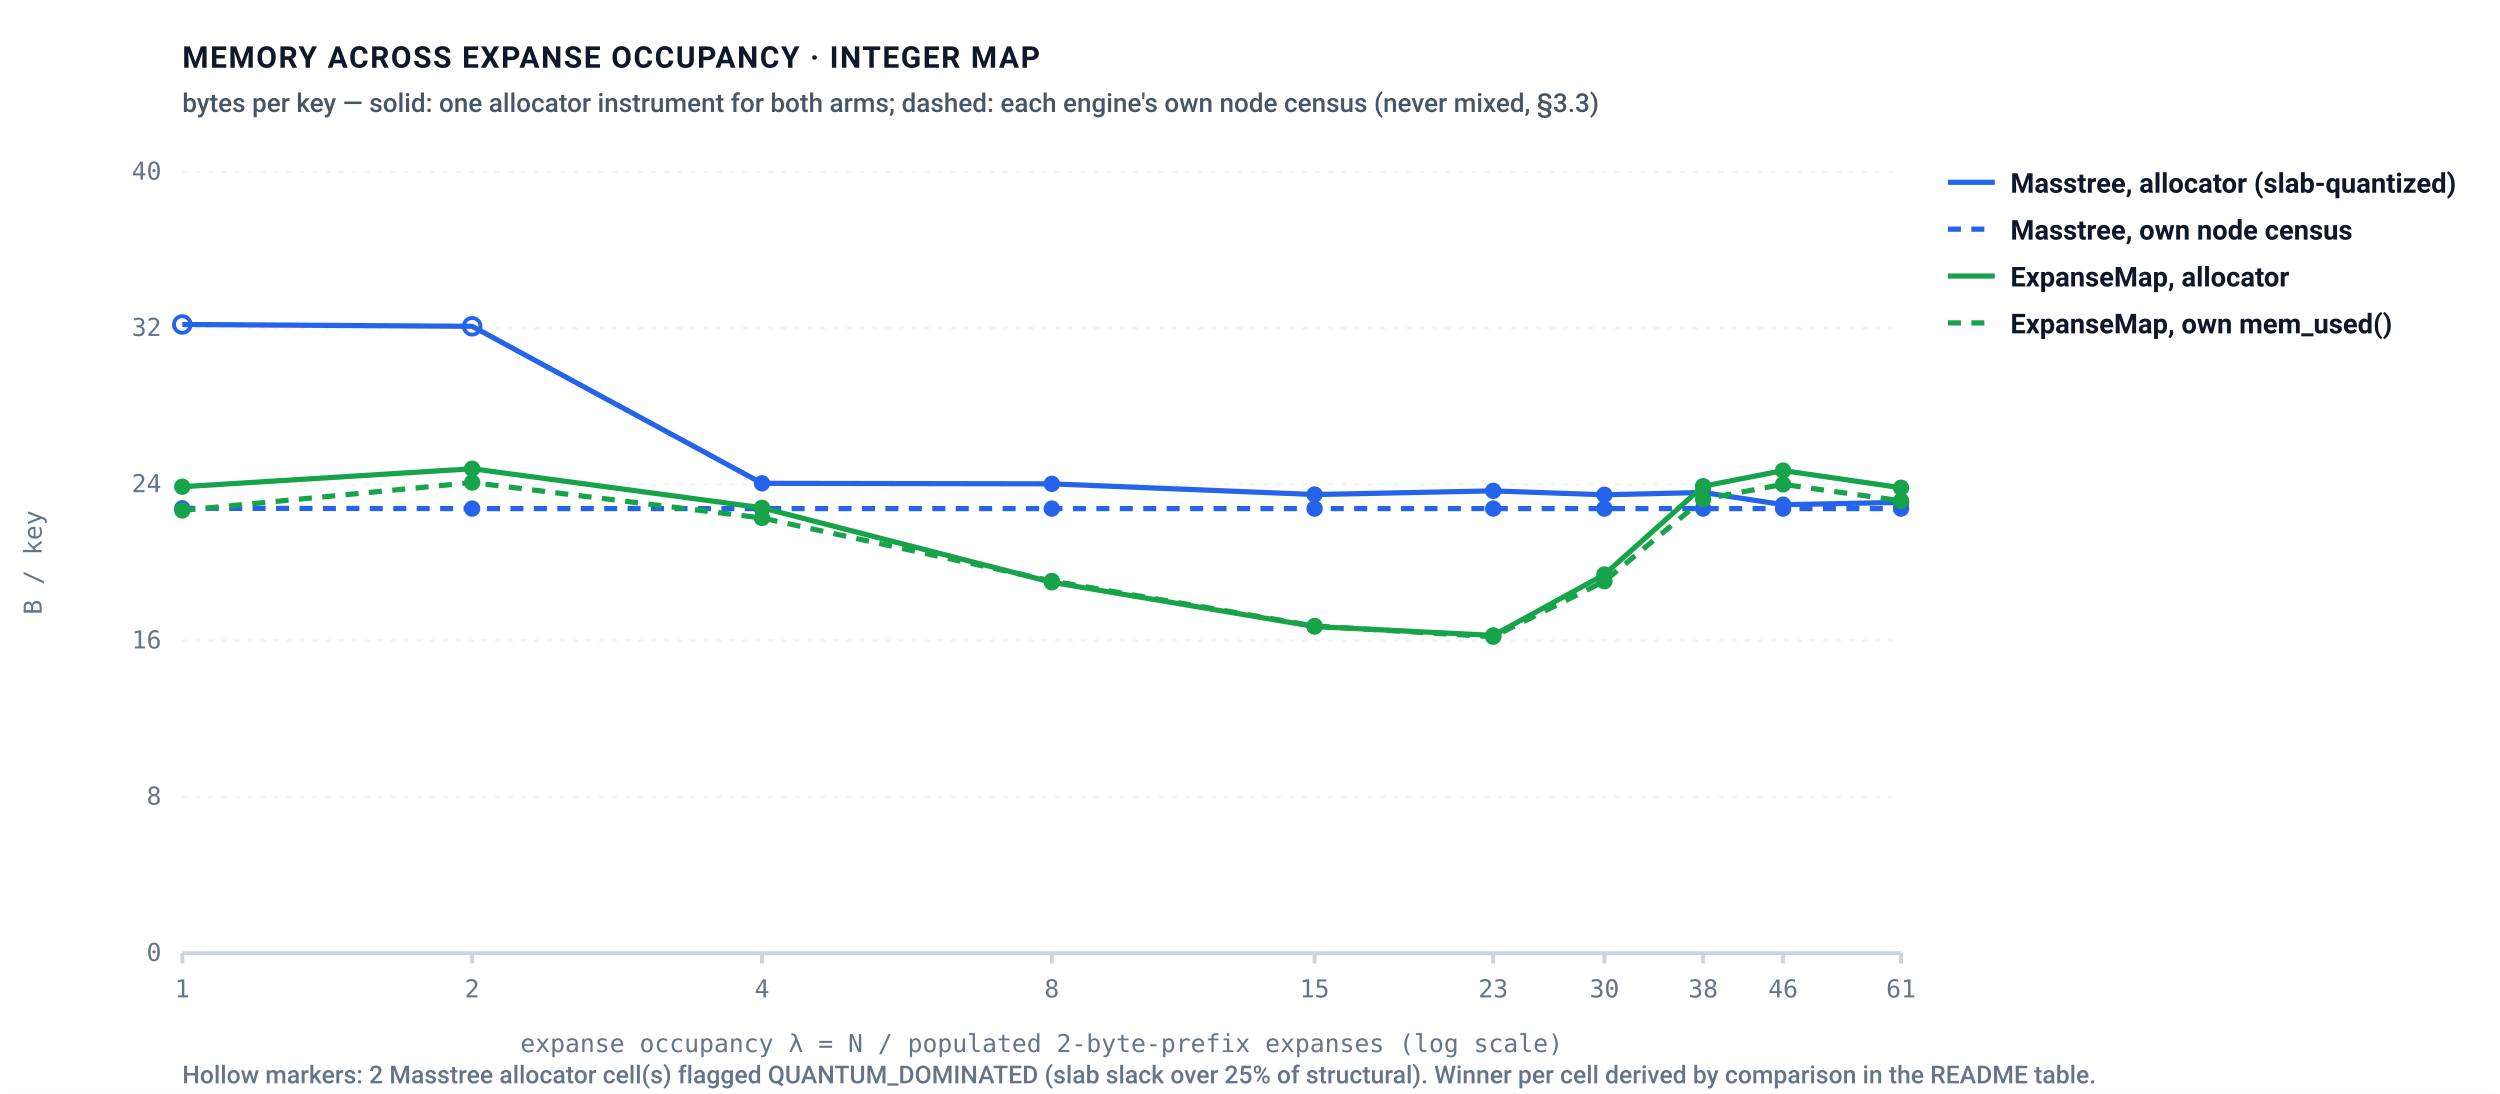
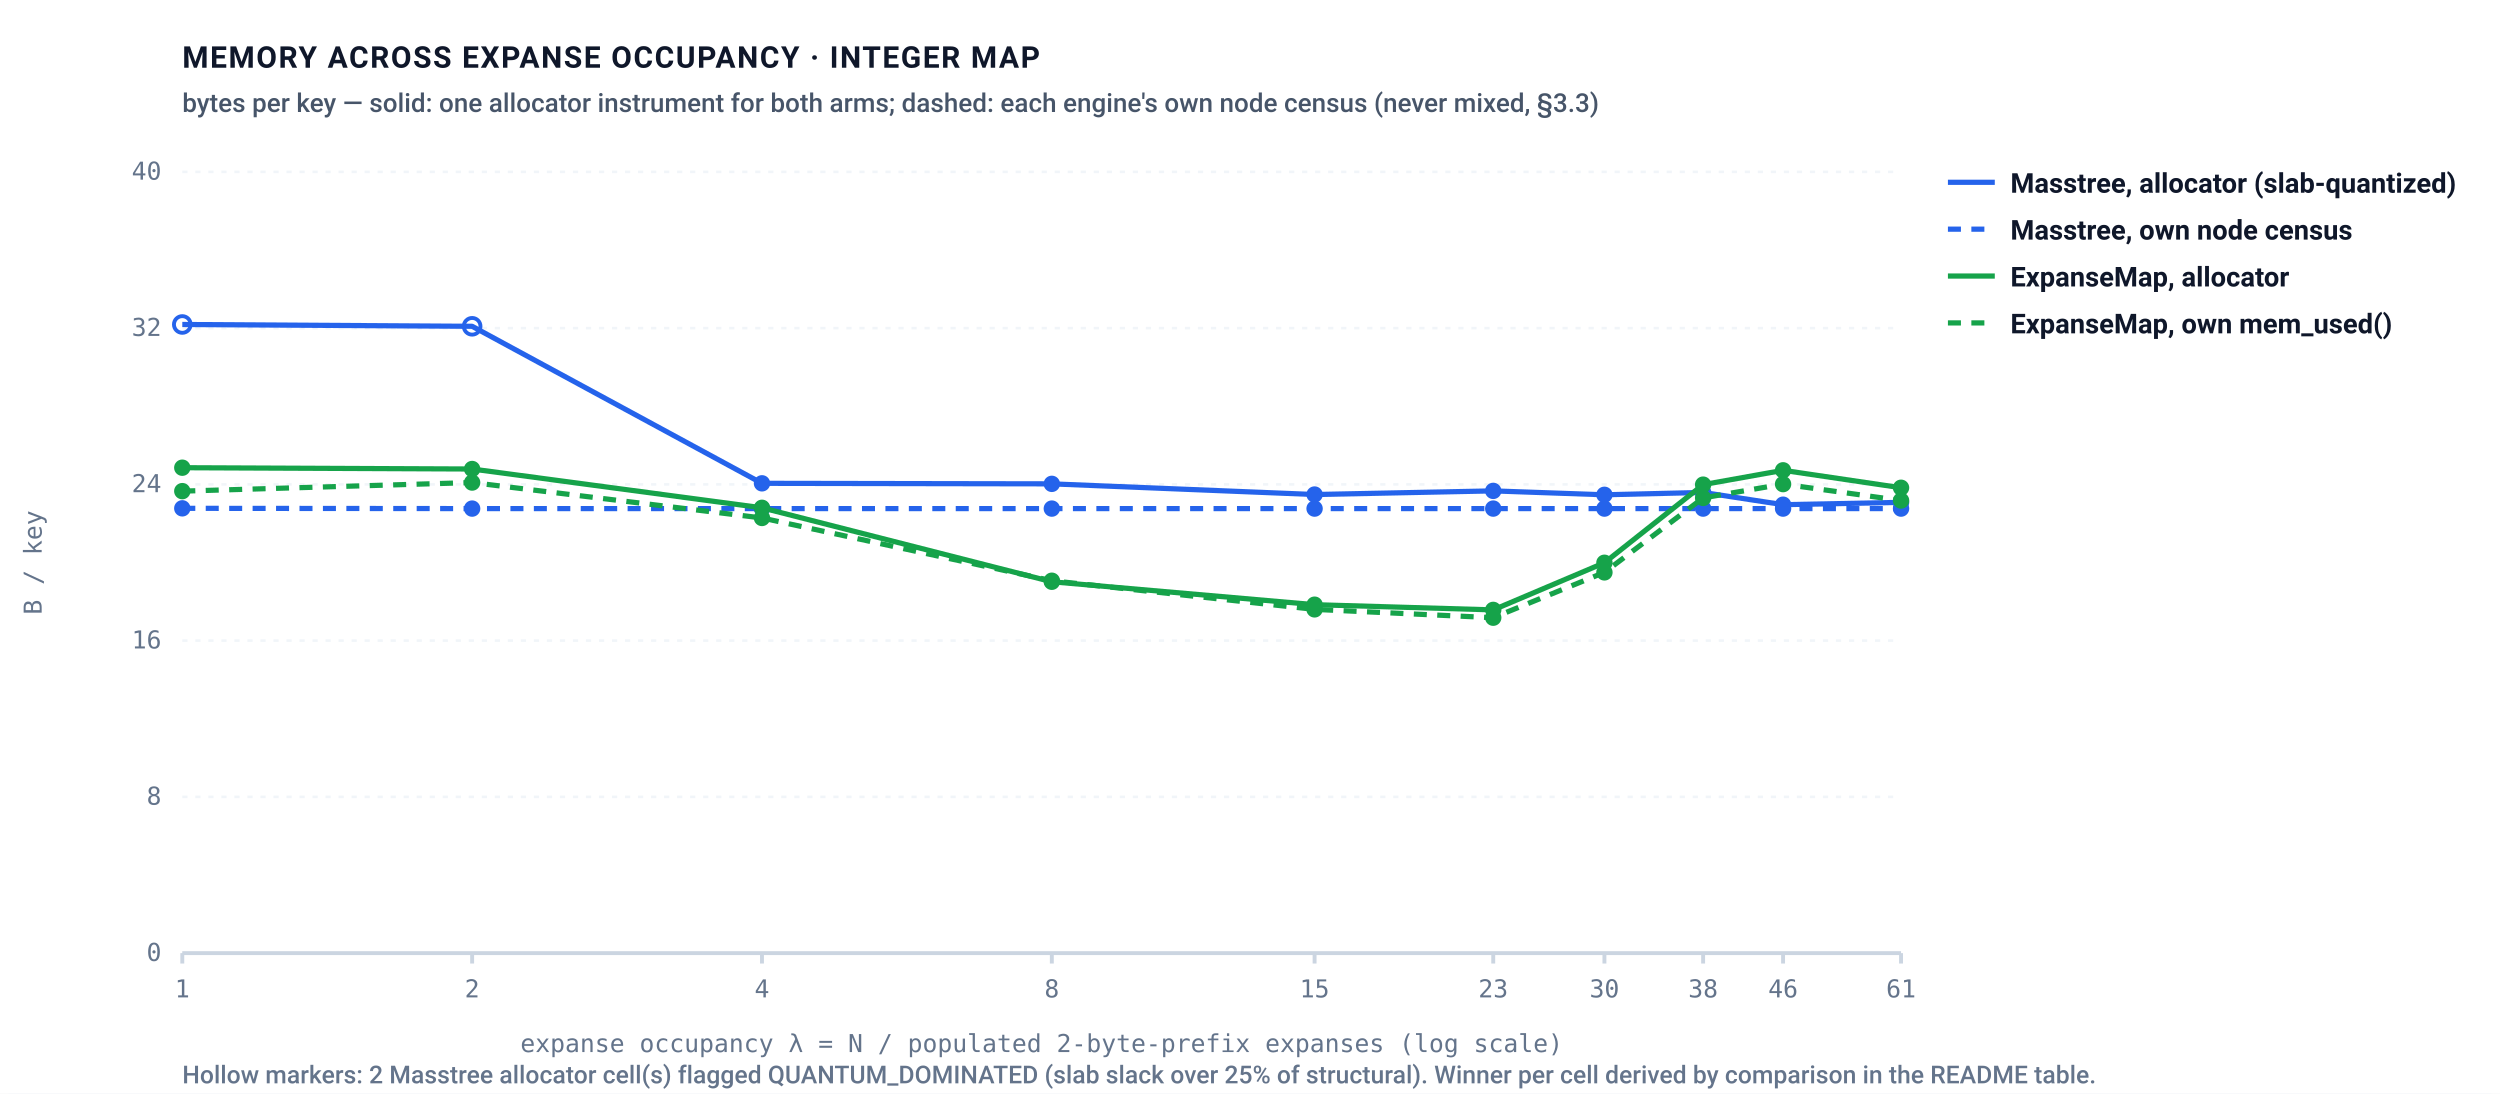
<svg xmlns="http://www.w3.org/2000/svg" role="img" viewBox="0 0 960 420" width="100%" height="100%">
  <defs>
    <style>
      .bg { fill: #ffffff; }
      .border { stroke: #e2e8f0; stroke-width: 1px; fill: none; }
      .grid { stroke: #f1f5f9; stroke-width: 1px; stroke-dasharray: 2,3; }
      .axis { stroke: #cbd5e1; stroke-width: 1.5px; }
      .divider { stroke: #e2e8f0; stroke-width: 1px; }

      .t-title { font-family: -apple-system, BlinkMacSystemFont, "Segoe UI", Roboto, Helvetica, Arial, sans-serif; font-size: 11.5px; font-weight: 700; letter-spacing: 0.6px; fill: #0f172a; text-transform: uppercase; }
      .t-sub { font-family: -apple-system, BlinkMacSystemFont, "Segoe UI", Roboto, Helvetica, Arial, sans-serif; font-size: 10px; font-weight: 500; fill: #475569; }
      .t-unit { font-family: ui-monospace, SFMono-Regular, Menlo, Monaco, Consolas, monospace; font-size: 10px; font-weight: 600; fill: #475569; }
      .t-axis-label { font-family: ui-monospace, SFMono-Regular, Menlo, Monaco, Consolas, monospace; font-size: 9.5px; font-weight: 500; fill: #64748b; }
      .t-bar-label { font-family: -apple-system, BlinkMacSystemFont, "Segoe UI", Roboto, Helvetica, Arial, sans-serif; font-size: 11px; font-weight: 700; fill: #0f172a; }
      .t-legend { font-family: -apple-system, BlinkMacSystemFont, "Segoe UI", Roboto, Helvetica, Arial, sans-serif; font-size: 10.5px; font-weight: 600; fill: #0f172a; }

      .t-val-accent { font-family: ui-monospace, SFMono-Regular, Menlo, Monaco, Consolas, monospace; font-size: 11px; font-weight: 700; fill: #15803d; }
      .t-val-blue { font-family: ui-monospace, SFMono-Regular, Menlo, Monaco, Consolas, monospace; font-size: 11px; font-weight: 600; fill: #2563eb; }
      .t-note { font-family: -apple-system, BlinkMacSystemFont, "Segoe UI", Roboto, Helvetica, Arial, sans-serif; font-size: 9.5px; font-weight: 500; fill: #64748b; }

      .b-expanse { fill: #16a34a; }
      .b-art { fill: #2563eb; }
      .b-masstree { fill: #2563eb; }
      .b-btree { fill: #d97706; }
      .b-hashmap { fill: #7c3aed; }

      .badge-win { fill: #dcfce7; stroke: #86efac; stroke-width: 1px; }
      .badge-win-text { font-family: ui-monospace, SFMono-Regular, Menlo, Monaco, Consolas, monospace; font-size: 9.5px; font-weight: 700; fill: #15803d; text-anchor: middle; }
      .badge-loss { fill: #fef3c7; stroke: #fcd34d; stroke-width: 1px; }
      .badge-loss-text { font-family: ui-monospace, SFMono-Regular, Menlo, Monaco, Consolas, monospace; font-size: 9.5px; font-weight: 700; fill: #b45309; text-anchor: middle; }

      @media (prefers-color-scheme: dark) {
        .bg { fill: #0d1117; }
        .border { stroke: #30363d; }
        .grid { stroke: #21262d; }
        .axis { stroke: #484f58; }
        .divider { stroke: #21262d; }
        .t-title { fill: #f0f6fc; }
        .t-sub { fill: #94a3b8; }
        .t-unit { fill: #94a3b8; }
        .t-axis-label { fill: #94a3b8; }
        .t-bar-label { fill: #f8fafc; }
        .t-legend { fill: #f8fafc; }
        .t-val-accent { fill: #4ade80; }
        .t-val-blue { fill: #38bdf8; }
        .t-note { fill: #94a3b8; }
        .b-expanse { fill: #22c55e; }
        .b-art { fill: #3b82f6; }
        .b-masstree { fill: #3b82f6; }
        .b-btree { fill: #f59e0b; }
        .b-hashmap { fill: #a855f7; }
        .badge-win { fill: #052e16; stroke: #166534; }
        .badge-win-text { fill: #4ade80; }
        .badge-loss { fill: #451a03; stroke: #92400e; }
        .badge-loss-text { fill: #fbbf24; }
      }

      :root[data-theme="dark"] .bg, [data-theme="dark"] .bg { fill: #0d1117; }
      :root[data-theme="dark"] .border, [data-theme="dark"] .border { stroke: #30363d; }
      :root[data-theme="dark"] .grid, [data-theme="dark"] .grid { stroke: #21262d; }
      :root[data-theme="dark"] .axis, [data-theme="dark"] .axis { stroke: #484f58; }
      :root[data-theme="dark"] .divider, [data-theme="dark"] .divider { stroke: #21262d; }
      :root[data-theme="dark"] .t-title, [data-theme="dark"] .t-title { fill: #f0f6fc; }
      :root[data-theme="dark"] .t-sub, [data-theme="dark"] .t-sub { fill: #94a3b8; }
      :root[data-theme="dark"] .t-unit, [data-theme="dark"] .t-unit { fill: #94a3b8; }
      :root[data-theme="dark"] .t-axis-label, [data-theme="dark"] .t-axis-label { fill: #94a3b8; }
      :root[data-theme="dark"] .t-bar-label, [data-theme="dark"] .t-bar-label { fill: #f8fafc; }
      :root[data-theme="dark"] .t-legend, [data-theme="dark"] .t-legend { fill: #f8fafc; }
      :root[data-theme="dark"] .t-val-accent, [data-theme="dark"] .t-val-accent { fill: #4ade80; }
      :root[data-theme="dark"] .t-val-blue, [data-theme="dark"] .t-val-blue { fill: #38bdf8; }
      :root[data-theme="dark"] .t-note, [data-theme="dark"] .t-note { fill: #94a3b8; }
      :root[data-theme="dark"] .b-expanse, [data-theme="dark"] .b-expanse { fill: #22c55e; }
      :root[data-theme="dark"] .b-art, [data-theme="dark"] .b-art { fill: #3b82f6; }
      :root[data-theme="dark"] .b-masstree, [data-theme="dark"] .b-masstree { fill: #3b82f6; }
      :root[data-theme="dark"] .b-btree, [data-theme="dark"] .b-btree { fill: #f59e0b; }
      :root[data-theme="dark"] .b-hashmap, [data-theme="dark"] .b-hashmap { fill: #a855f7; }
      :root[data-theme="dark"] .badge-win, [data-theme="dark"] .badge-win { fill: #052e16; stroke: #166534; }
      :root[data-theme="dark"] .badge-win-text, [data-theme="dark"] .badge-win-text { fill: #4ade80; }
      :root[data-theme="dark"] .badge-loss, [data-theme="dark"] .badge-loss { fill: #451a03; stroke: #92400e; }
      :root[data-theme="dark"] .badge-loss-text, [data-theme="dark"] .badge-loss-text { fill: #fbbf24; }
    </style>
  </defs>
  <rect width="100%" height="100%" class="bg" rx="6" />
  <rect width="100%" height="100%" class="border" rx="6" />
  <rect class="bg" x="0" y="0" width="960" height="420" />
  <text class="t-title" x="70" y="26">MEMORY ACROSS EXPANSE OCCUPANCY · INTEGER MAP</text>
  <text class="t-sub" x="70" y="43">bytes per key — solid: one allocator instrument for both arms; dashed: each engine's own node census (never mixed, §3.3)</text>
  <line class="grid" x1="70" y1="366.0" x2="730" y2="366.0" />
  <text class="t-axis-label" x="62" y="369.0" text-anchor="end">0</text>
  <line class="grid" x1="70" y1="306.0" x2="730" y2="306.0" />
  <text class="t-axis-label" x="62" y="309.0" text-anchor="end">8</text>
  <line class="grid" x1="70" y1="246.0" x2="730" y2="246.0" />
  <text class="t-axis-label" x="62" y="249.0" text-anchor="end">16</text>
  <line class="grid" x1="70" y1="186.0" x2="730" y2="186.0" />
  <text class="t-axis-label" x="62" y="189.0" text-anchor="end">24</text>
  <line class="grid" x1="70" y1="126.0" x2="730" y2="126.0" />
  <text class="t-axis-label" x="62" y="129.0" text-anchor="end">32</text>
  <line class="grid" x1="70" y1="66.0" x2="730" y2="66.0" />
  <text class="t-axis-label" x="62" y="69.0" text-anchor="end">40</text>
  <line class="axis" x1="70.0" y1="366" x2="70.0" y2="370" />
  <text class="t-axis-label" x="70.0" y="383.0" text-anchor="middle">1</text>
  <line class="axis" x1="181.3" y1="366" x2="181.3" y2="370" />
  <text class="t-axis-label" x="181.3" y="383.0" text-anchor="middle">2</text>
  <line class="axis" x1="292.6" y1="366" x2="292.6" y2="370" />
  <text class="t-axis-label" x="292.6" y="383.0" text-anchor="middle">4</text>
  <line class="axis" x1="403.9" y1="366" x2="403.9" y2="370" />
  <text class="t-axis-label" x="403.9" y="383.0" text-anchor="middle">8</text>
  <line class="axis" x1="504.8" y1="366" x2="504.8" y2="370" />
  <text class="t-axis-label" x="504.8" y="383.0" text-anchor="middle">15</text>
  <line class="axis" x1="573.4" y1="366" x2="573.4" y2="370" />
  <text class="t-axis-label" x="573.4" y="383.0" text-anchor="middle">23</text>
  <line class="axis" x1="616.1" y1="366" x2="616.1" y2="370" />
  <text class="t-axis-label" x="616.1" y="383.0" text-anchor="middle">30</text>
  <line class="axis" x1="654.0" y1="366" x2="654.0" y2="370" />
  <text class="t-axis-label" x="654.0" y="383.0" text-anchor="middle">38</text>
  <line class="axis" x1="684.7" y1="366" x2="684.7" y2="370" />
  <text class="t-axis-label" x="684.7" y="383.0" text-anchor="middle">46</text>
  <line class="axis" x1="730.0" y1="366" x2="730.0" y2="370" />
  <text class="t-axis-label" x="730.0" y="383.0" text-anchor="middle">61</text>
  <text class="t-axis-label" x="400.0" y="404" text-anchor="middle">expanse occupancy λ = N / populated 2-byte-prefix expanses (log scale)</text>
  <text class="t-axis-label" x="16" y="216.0" text-anchor="middle" transform="rotate(-90 16 216.0)">B / key</text>
  <line class="axis" x1="70" y1="366" x2="730" y2="366" />
  <path d="M70.0,124.6 L181.3,125.3 L292.6,185.6 L403.9,185.8 L504.8,189.9 L573.4,188.5 L616.1,190.0 L654.0,189.1 L684.7,193.8 L730.0,192.9" fill="none" stroke="#2563eb" stroke-width="2" stroke-dasharray="4 0" stroke-linejoin="round" />
  <circle cx="70.0" cy="124.6" r="3.2" fill="none" stroke="#2563eb" stroke-width="1.5" />
  <circle cx="181.3" cy="125.3" r="3.2" fill="none" stroke="#2563eb" stroke-width="1.5" />
  <circle cx="292.6" cy="185.6" r="2.4" fill="#2563eb" stroke="#2563eb" stroke-width="1.5" />
  <circle cx="403.9" cy="185.8" r="2.4" fill="#2563eb" stroke="#2563eb" stroke-width="1.5" />
  <circle cx="504.8" cy="189.9" r="2.4" fill="#2563eb" stroke="#2563eb" stroke-width="1.5" />
  <circle cx="573.4" cy="188.5" r="2.4" fill="#2563eb" stroke="#2563eb" stroke-width="1.5" />
  <circle cx="616.1" cy="190.0" r="2.4" fill="#2563eb" stroke="#2563eb" stroke-width="1.5" />
  <circle cx="654.0" cy="189.1" r="2.4" fill="#2563eb" stroke="#2563eb" stroke-width="1.5" />
  <circle cx="684.7" cy="193.8" r="2.4" fill="#2563eb" stroke="#2563eb" stroke-width="1.5" />
  <circle cx="730.0" cy="192.9" r="2.4" fill="#2563eb" stroke="#2563eb" stroke-width="1.5" />
  <line x1="748" y1="70" x2="766" y2="70" stroke="#2563eb" stroke-width="2" stroke-dasharray="4 0" />
  <text class="t-legend" x="772" y="74">Masstree, allocator (slab-quantized)</text>
  <path d="M70.0,195.2 L181.3,195.3 L292.6,195.3 L403.9,195.3 L504.8,195.3 L573.4,195.3 L616.1,195.3 L654.0,195.3 L684.7,195.3 L730.0,195.3" fill="none" stroke="#2563eb" stroke-width="2" stroke-dasharray="5 4" stroke-linejoin="round" />
  <circle cx="70.0" cy="195.2" r="2.4" fill="#2563eb" stroke="#2563eb" stroke-width="1.5" />
  <circle cx="181.3" cy="195.3" r="2.4" fill="#2563eb" stroke="#2563eb" stroke-width="1.5" />
  <circle cx="292.6" cy="195.3" r="2.4" fill="#2563eb" stroke="#2563eb" stroke-width="1.5" />
  <circle cx="403.9" cy="195.3" r="2.4" fill="#2563eb" stroke="#2563eb" stroke-width="1.5" />
  <circle cx="504.8" cy="195.3" r="2.4" fill="#2563eb" stroke="#2563eb" stroke-width="1.5" />
  <circle cx="573.4" cy="195.3" r="2.4" fill="#2563eb" stroke="#2563eb" stroke-width="1.5" />
  <circle cx="616.1" cy="195.3" r="2.4" fill="#2563eb" stroke="#2563eb" stroke-width="1.5" />
  <circle cx="654.0" cy="195.3" r="2.4" fill="#2563eb" stroke="#2563eb" stroke-width="1.5" />
  <circle cx="684.7" cy="195.3" r="2.4" fill="#2563eb" stroke="#2563eb" stroke-width="1.5" />
  <circle cx="730.0" cy="195.3" r="2.4" fill="#2563eb" stroke="#2563eb" stroke-width="1.5" />
  <line x1="748" y1="88" x2="766" y2="88" stroke="#2563eb" stroke-width="2" stroke-dasharray="5 4" />
  <text class="t-legend" x="772" y="92">Masstree, own node census</text>
-   <path d="M70.0,186.9 L181.3,180.0 L292.6,195.0 L403.9,223.6 L504.8,240.6 L573.4,244.0 L616.1,220.6 L654.0,186.7 L684.7,180.7 L730.0,187.3" fill="none" stroke="#16a34a" stroke-width="2" stroke-dasharray="4 0" stroke-linejoin="round" />
-   <circle cx="70.0" cy="186.9" r="2.4" fill="#16a34a" stroke="#16a34a" stroke-width="1.5" />
-   <circle cx="181.3" cy="180.0" r="2.4" fill="#16a34a" stroke="#16a34a" stroke-width="1.5" />
+   <path d="M70.0,179.6 L181.3,180.1 L292.6,195.0 L403.9,223.4 L504.8,232.2 L573.4,234.2 L616.1,216.1 L654.0,186.1 L684.7,180.6 L730.0,187.3" fill="none" stroke="#16a34a" stroke-width="2" stroke-dasharray="4 0" stroke-linejoin="round" />
+   <circle cx="70.0" cy="179.6" r="2.4" fill="#16a34a" stroke="#16a34a" stroke-width="1.5" />
+   <circle cx="181.3" cy="180.1" r="2.4" fill="#16a34a" stroke="#16a34a" stroke-width="1.5" />
  <circle cx="292.6" cy="195.0" r="2.4" fill="#16a34a" stroke="#16a34a" stroke-width="1.5" />
-   <circle cx="403.9" cy="223.6" r="2.4" fill="#16a34a" stroke="#16a34a" stroke-width="1.5" />
-   <circle cx="504.8" cy="240.6" r="2.4" fill="#16a34a" stroke="#16a34a" stroke-width="1.5" />
-   <circle cx="573.4" cy="244.0" r="2.4" fill="#16a34a" stroke="#16a34a" stroke-width="1.5" />
-   <circle cx="616.1" cy="220.6" r="2.4" fill="#16a34a" stroke="#16a34a" stroke-width="1.5" />
-   <circle cx="654.0" cy="186.7" r="2.4" fill="#16a34a" stroke="#16a34a" stroke-width="1.5" />
-   <circle cx="684.7" cy="180.7" r="2.4" fill="#16a34a" stroke="#16a34a" stroke-width="1.5" />
+   <circle cx="403.9" cy="223.4" r="2.4" fill="#16a34a" stroke="#16a34a" stroke-width="1.5" />
+   <circle cx="504.8" cy="232.2" r="2.4" fill="#16a34a" stroke="#16a34a" stroke-width="1.5" />
+   <circle cx="573.4" cy="234.2" r="2.4" fill="#16a34a" stroke="#16a34a" stroke-width="1.5" />
+   <circle cx="616.1" cy="216.1" r="2.4" fill="#16a34a" stroke="#16a34a" stroke-width="1.5" />
+   <circle cx="654.0" cy="186.1" r="2.4" fill="#16a34a" stroke="#16a34a" stroke-width="1.5" />
+   <circle cx="684.7" cy="180.6" r="2.4" fill="#16a34a" stroke="#16a34a" stroke-width="1.5" />
  <circle cx="730.0" cy="187.3" r="2.4" fill="#16a34a" stroke="#16a34a" stroke-width="1.5" />
  <line x1="748" y1="106" x2="766" y2="106" stroke="#16a34a" stroke-width="2" stroke-dasharray="4 0" />
  <text class="t-legend" x="772" y="110">ExpanseMap, allocator</text>
-   <path d="M70.0,196.0 L181.3,185.3 L292.6,198.9 L403.9,223.1 L504.8,240.4 L573.4,244.5 L616.1,223.2 L654.0,191.7 L684.7,186.0 L730.0,192.3" fill="none" stroke="#16a34a" stroke-width="2" stroke-dasharray="5 4" stroke-linejoin="round" />
-   <circle cx="70.0" cy="196.0" r="2.4" fill="#16a34a" stroke="#16a34a" stroke-width="1.5" />
+   <path d="M70.0,188.6 L181.3,185.3 L292.6,198.9 L403.9,223.0 L504.8,234.0 L573.4,237.2 L616.1,219.8 L654.0,191.2 L684.7,185.9 L730.0,192.2" fill="none" stroke="#16a34a" stroke-width="2" stroke-dasharray="5 4" stroke-linejoin="round" />
+   <circle cx="70.0" cy="188.6" r="2.4" fill="#16a34a" stroke="#16a34a" stroke-width="1.5" />
  <circle cx="181.3" cy="185.3" r="2.4" fill="#16a34a" stroke="#16a34a" stroke-width="1.5" />
  <circle cx="292.6" cy="198.9" r="2.4" fill="#16a34a" stroke="#16a34a" stroke-width="1.5" />
-   <circle cx="403.9" cy="223.1" r="2.4" fill="#16a34a" stroke="#16a34a" stroke-width="1.5" />
-   <circle cx="504.8" cy="240.4" r="2.4" fill="#16a34a" stroke="#16a34a" stroke-width="1.5" />
-   <circle cx="573.4" cy="244.5" r="2.4" fill="#16a34a" stroke="#16a34a" stroke-width="1.5" />
-   <circle cx="616.1" cy="223.2" r="2.4" fill="#16a34a" stroke="#16a34a" stroke-width="1.5" />
-   <circle cx="654.0" cy="191.7" r="2.4" fill="#16a34a" stroke="#16a34a" stroke-width="1.5" />
-   <circle cx="684.7" cy="186.0" r="2.4" fill="#16a34a" stroke="#16a34a" stroke-width="1.5" />
-   <circle cx="730.0" cy="192.3" r="2.4" fill="#16a34a" stroke="#16a34a" stroke-width="1.5" />
+   <circle cx="403.9" cy="223.0" r="2.4" fill="#16a34a" stroke="#16a34a" stroke-width="1.5" />
+   <circle cx="504.8" cy="234.0" r="2.4" fill="#16a34a" stroke="#16a34a" stroke-width="1.5" />
+   <circle cx="573.4" cy="237.2" r="2.4" fill="#16a34a" stroke="#16a34a" stroke-width="1.5" />
+   <circle cx="616.1" cy="219.8" r="2.4" fill="#16a34a" stroke="#16a34a" stroke-width="1.5" />
+   <circle cx="654.0" cy="191.2" r="2.4" fill="#16a34a" stroke="#16a34a" stroke-width="1.5" />
+   <circle cx="684.7" cy="185.9" r="2.4" fill="#16a34a" stroke="#16a34a" stroke-width="1.5" />
+   <circle cx="730.0" cy="192.2" r="2.4" fill="#16a34a" stroke="#16a34a" stroke-width="1.5" />
  <line x1="748" y1="124" x2="766" y2="124" stroke="#16a34a" stroke-width="2" stroke-dasharray="5 4" />
  <text class="t-legend" x="772" y="128">ExpanseMap, own mem_used()</text>
  <text class="t-note" x="70" y="416">Hollow markers: 2 Masstree allocator cell(s) flagged QUANTUM_DOMINATED (slab slack over 25% of structural). Winner per cell derived by comparison in the README table.</text>
</svg>
